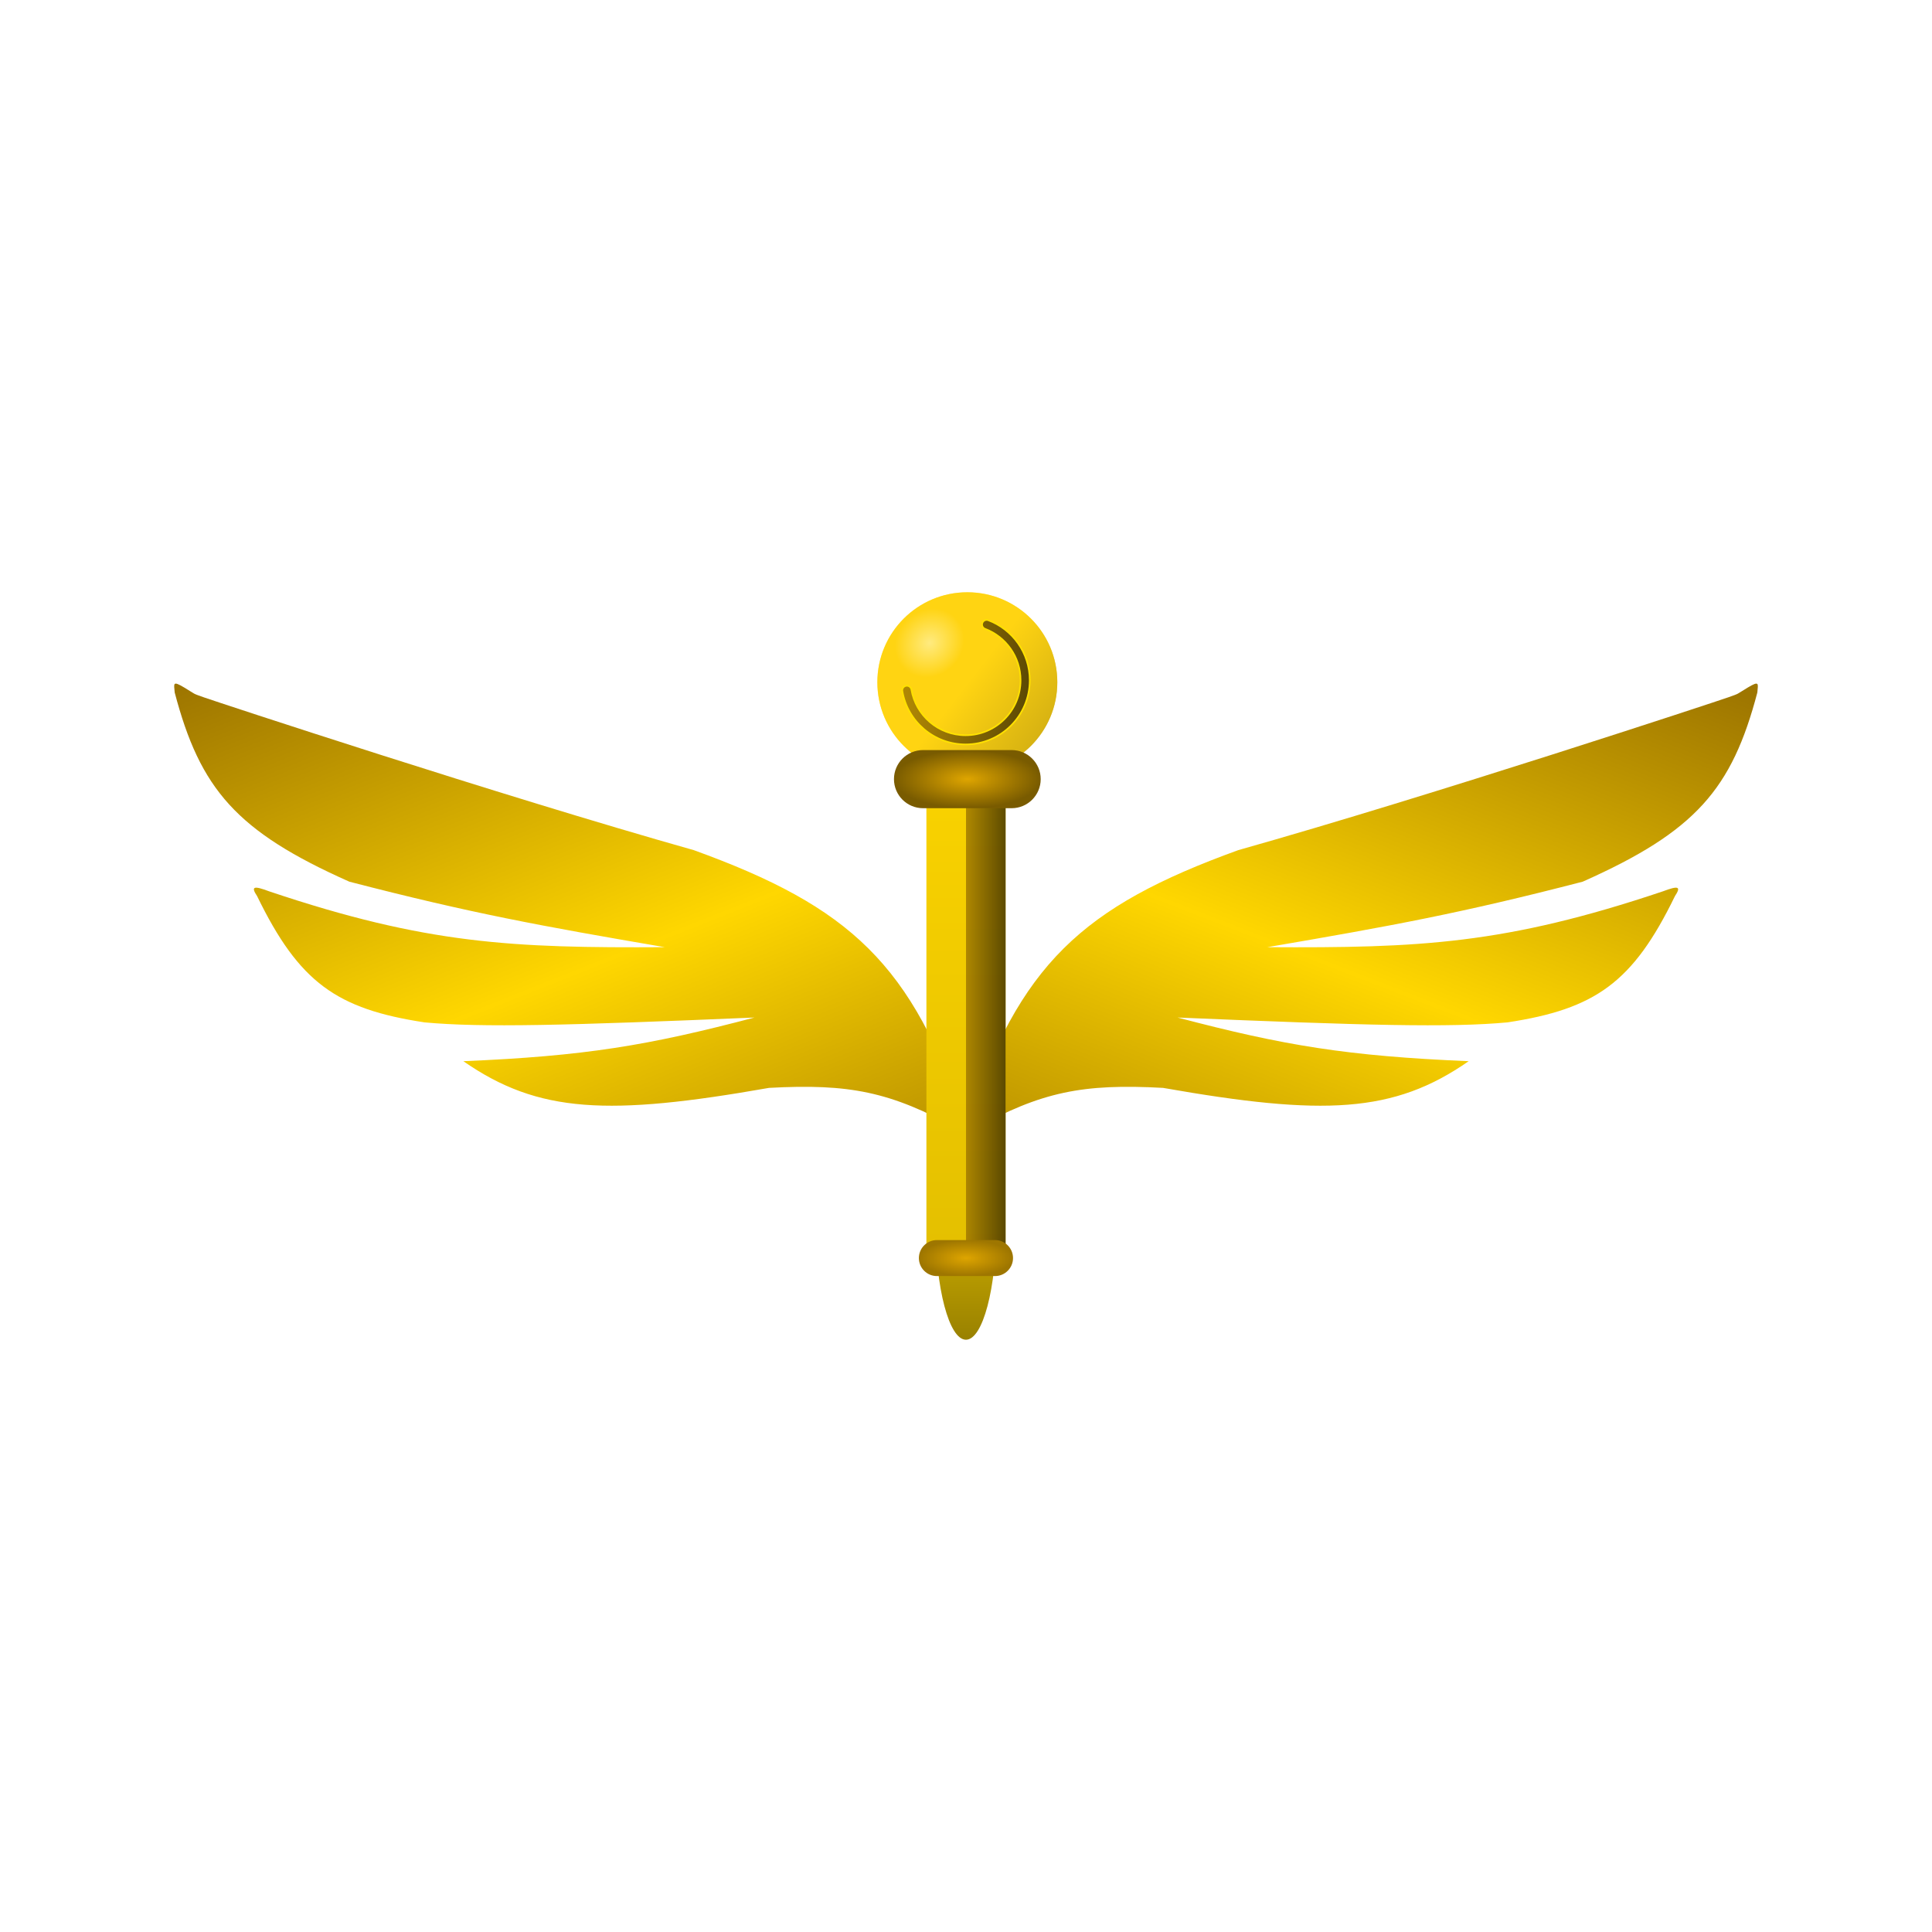
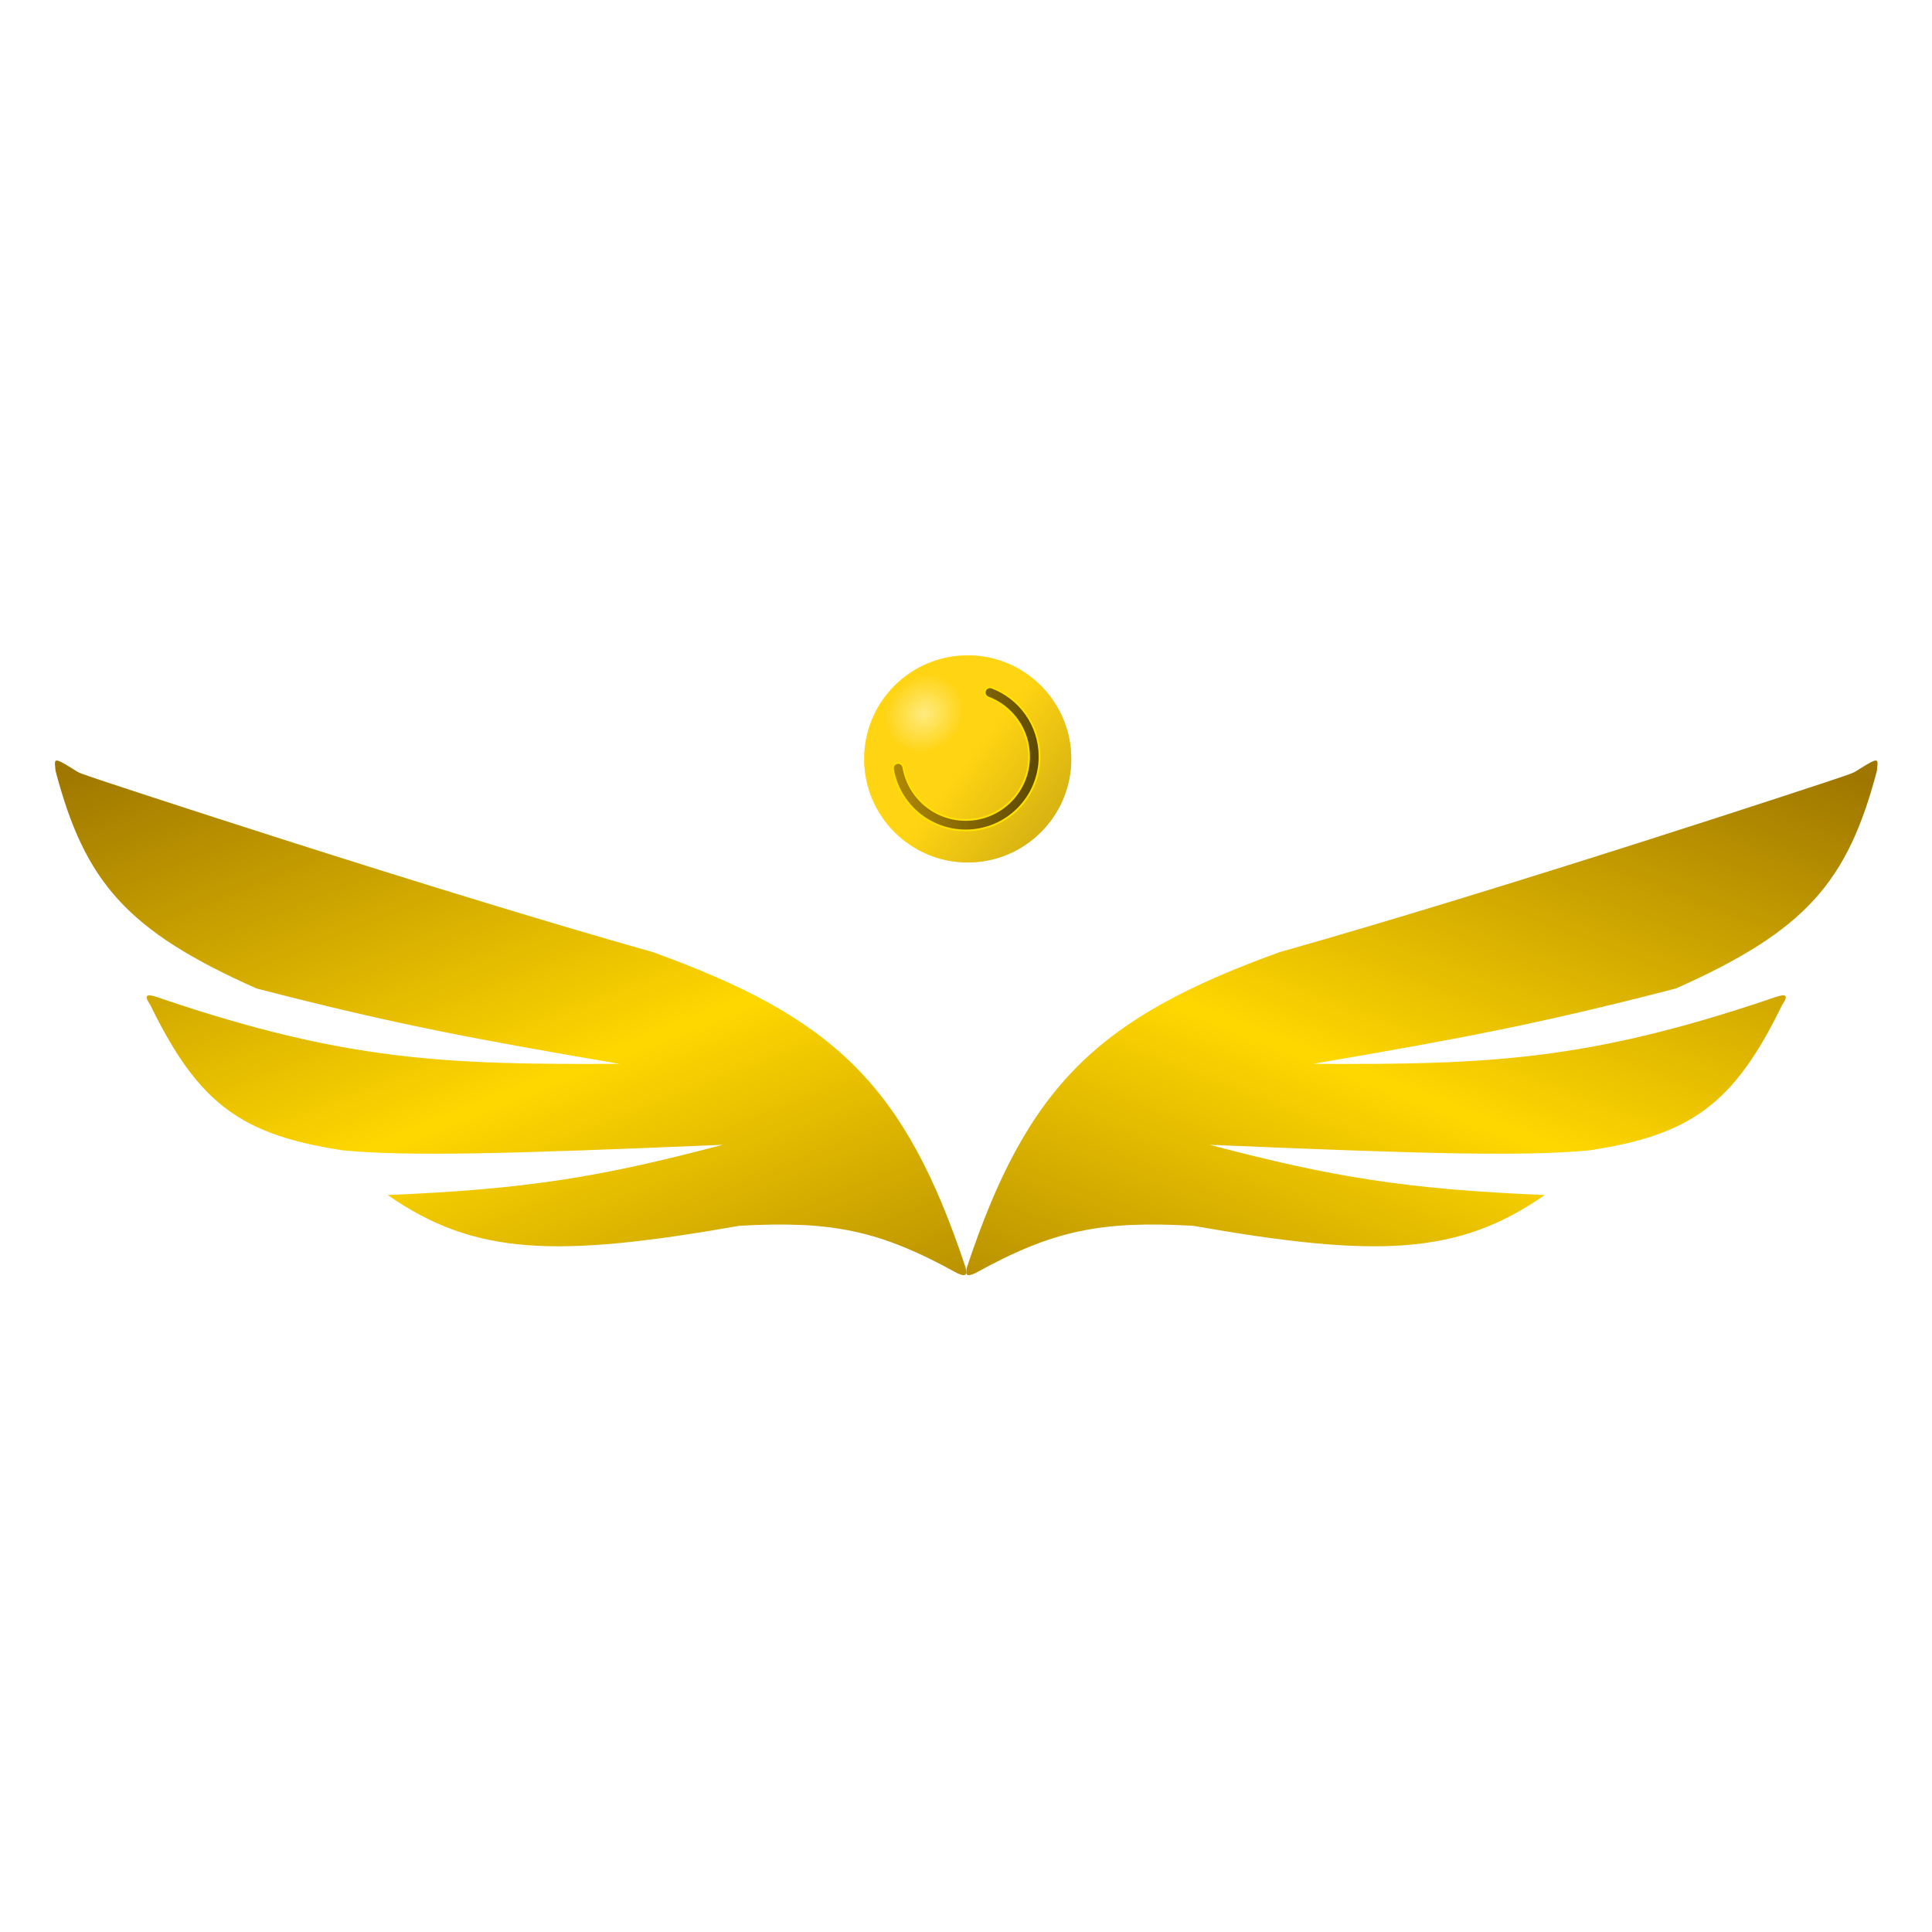
- <svg xmlns="http://www.w3.org/2000/svg" width="1220" height="1220" viewBox="0 0 1220 1220" fill="none">
-   <ellipse cx="609.97" cy="773.452" rx="19.23" ry="72.548" fill="url(#paint0_linear_4197_23406)" />
-   <path d="M610.341 709.939C609.59 713.655 609.759 715.321 614.936 713.003C657.676 689.34 683.824 684.202 734.417 686.962C835.721 704.783 880.029 703.082 927.425 670.112C850.691 666.875 810.846 660.244 743.608 642.54C862.521 647.571 915.607 648.96 951.934 645.603C1007.37 637.154 1031.1 620.491 1057.63 565.949C1061.83 559.618 1059.79 559.195 1049.97 562.886C950.645 596.264 896.483 598.691 800.285 598.117C878.745 584.671 922.589 576.672 999.42 556.758C1070.77 525.026 1093.65 498.273 1109.71 437.277C1110.15 431.688 1111.24 429.618 1103.58 434.214C1095.93 438.81 1098.96 437.633 1091.33 440.341C1083.69 443.049 904.729 502.182 781.903 536.845C683.145 572.605 643.833 608.964 610.341 709.939Z" fill="url(#paint1_linear_4197_23406)" />
-   <path d="M609.687 709.939C610.437 713.655 610.268 715.321 605.091 713.003C562.351 689.34 536.203 684.202 485.61 686.962C384.306 704.783 339.998 703.082 292.602 670.112C369.336 666.875 409.181 660.244 476.419 642.54C357.506 647.571 304.42 648.96 268.094 645.603C212.654 637.154 188.927 620.491 162.399 565.949C158.195 559.618 160.239 559.195 170.058 562.886C269.382 596.264 323.544 598.691 419.743 598.117C341.282 584.671 297.439 576.672 220.607 556.758C149.259 525.026 126.38 498.273 110.317 437.277C109.876 431.688 108.787 429.618 116.444 434.214C124.101 438.81 121.063 437.633 128.699 440.341C136.334 443.049 315.299 502.182 438.124 536.845C536.882 572.605 576.194 608.964 609.687 709.939Z" fill="url(#paint2_linear_4197_23406)" />
-   <circle cx="610.844" cy="430.815" r="56.815" fill="url(#paint3_linear_4197_23406)" />
-   <circle cx="610.844" cy="430.815" r="56.815" fill="url(#paint4_radial_4197_23406)" fill-opacity="0.5" />
-   <rect x="585" y="474" width="50" height="313" fill="url(#paint5_linear_4197_23406)" />
-   <path d="M644.461 429.571C644.461 414.724 635.142 402.046 622.024 397.082C620.53 396.517 619.777 394.847 620.342 393.352C620.908 391.858 622.578 391.105 624.072 391.67C639.366 397.458 650.248 412.24 650.248 429.571C650.248 451.944 632.111 470.081 609.738 470.081C589.699 470.081 573.063 455.533 569.805 436.423C569.537 434.847 570.597 433.352 572.172 433.084C573.747 432.815 575.242 433.874 575.511 435.45C578.302 451.826 592.567 464.294 609.738 464.294C628.915 464.294 644.461 448.748 644.461 429.571Z" fill="url(#paint6_linear_4197_23406)" fill-opacity="0.8" />
-   <path d="M649.748 429.57C649.748 412.454 639.001 397.853 623.895 392.137C622.659 391.67 621.278 392.293 620.811 393.529C620.343 394.765 620.965 396.146 622.201 396.614C635.507 401.649 644.961 414.509 644.961 429.57C644.961 449.023 629.191 464.793 609.738 464.794C592.319 464.793 577.85 452.145 575.019 435.533C574.796 434.23 573.559 433.355 572.256 433.577C570.953 433.799 570.076 435.036 570.298 436.339C573.515 455.212 589.947 469.581 609.738 469.581C631.835 469.581 649.748 451.667 649.748 429.57ZM650.748 429.57C650.748 452.219 632.387 470.581 609.738 470.581C589.451 470.581 572.61 455.853 569.312 436.507C568.998 434.659 570.24 432.906 572.088 432.591C573.935 432.276 575.689 433.518 576.004 435.365C578.755 451.505 592.815 463.793 609.738 463.794C628.639 463.793 643.961 448.471 643.961 429.57C643.961 414.938 634.777 402.442 621.848 397.549C620.095 396.886 619.212 394.928 619.875 393.175C620.538 391.423 622.496 390.54 624.249 391.203C639.731 397.061 650.748 412.025 650.748 429.57Z" fill="#FFE100" />
-   <rect x="610" y="510" width="25" height="277" fill="url(#paint7_linear_4197_23406)" fill-opacity="0.8" />
-   <rect x="580.252" y="783.066" width="59.437" height="22.726" rx="11.363" fill="url(#paint8_radial_4197_23406)" />
-   <rect x="564.518" y="473.645" width="92.652" height="36.711" rx="18.356" fill="url(#paint9_radial_4197_23406)" />
+ <svg xmlns="http://www.w3.org/2000/svg" width="1020" height="1020" viewBox="0 0 1020 1020" fill="none">
+   <path d="M510.432 669.25C509.71 672.825 509.872 674.428 514.853 672.197C555.979 649.428 581.138 644.485 629.819 647.141C727.294 664.288 769.928 662.651 815.532 630.928C741.699 627.813 703.359 621.433 638.662 604.397C753.082 609.239 804.161 610.575 839.115 607.345C892.459 599.215 915.29 583.182 940.815 530.701C944.86 524.61 942.894 524.202 933.446 527.754C837.875 559.871 785.76 562.206 693.197 561.654C768.693 548.715 810.879 541.019 884.806 521.858C953.459 491.325 975.473 465.582 990.929 406.892C991.353 401.514 992.4 399.522 985.033 403.945C977.665 408.367 980.588 407.234 973.242 409.84C965.895 412.446 793.694 469.344 675.51 502.697C580.485 537.106 542.658 572.091 510.432 669.25Z" fill="url(#paint0_linear_4200_23631)" />
+   <path d="M509.803 669.25C510.524 672.825 510.362 674.428 505.381 672.197C464.256 649.428 439.096 644.485 390.415 647.141C292.94 664.288 250.306 662.651 204.702 630.928C278.536 627.813 316.875 621.433 381.572 604.397C267.153 609.239 216.073 610.575 181.119 607.345C127.775 599.215 104.945 583.182 79.419 530.701C75.374 524.61 77.341 524.202 86.788 527.754C182.36 559.871 234.474 562.206 327.037 561.654C251.542 548.715 209.355 541.019 135.428 521.858C66.776 491.325 44.761 465.582 29.306 406.892C28.881 401.514 27.834 399.522 35.201 403.945C42.569 408.367 39.646 407.234 46.993 409.84C54.34 412.446 226.541 469.344 344.724 502.697C439.749 537.106 477.576 572.091 509.803 669.25Z" fill="url(#paint1_linear_4200_23631)" />
+   <circle cx="510.912" cy="400.668" r="54.668" fill="url(#paint2_linear_4200_23631)" />
+   <circle cx="510.912" cy="400.668" r="54.668" fill="url(#paint3_radial_4200_23631)" fill-opacity="0.5" />
+   <path d="M543.265 399.475C543.265 385.19 534.298 372.991 521.676 368.214C520.238 367.67 519.514 366.063 520.058 364.625C520.602 363.187 522.209 362.463 523.647 363.007C538.363 368.576 548.833 382.799 548.833 399.475C548.833 421.002 531.382 438.454 509.854 438.454C490.572 438.454 474.565 424.456 471.431 406.068C471.172 404.552 472.192 403.114 473.708 402.855C475.224 402.597 476.662 403.616 476.921 405.132C479.607 420.889 493.332 432.886 509.854 432.886C528.306 432.886 543.265 417.927 543.265 399.475Z" fill="url(#paint4_linear_4200_23631)" fill-opacity="0.8" />
+   <path d="M548.36 399.466C548.36 382.999 538.018 368.952 523.481 363.453C522.291 363.003 520.962 363.603 520.512 364.792C520.062 365.981 520.661 367.309 521.85 367.76C534.655 372.604 543.753 384.976 543.753 399.466C543.753 418.18 528.577 433.353 509.857 433.353C493.094 433.353 479.169 421.185 476.444 405.202C476.23 403.949 475.04 403.107 473.786 403.32C472.532 403.534 471.688 404.724 471.901 405.977C474.998 424.135 490.811 437.958 509.857 437.959C531.122 437.958 548.36 420.724 548.36 399.466ZM549.323 399.466C549.322 421.255 531.653 438.92 509.857 438.921C490.334 438.92 474.127 424.751 470.953 406.139C470.65 404.361 471.846 402.675 473.624 402.372C475.402 402.069 477.089 403.263 477.393 405.041C480.04 420.568 493.571 432.391 509.857 432.391C528.046 432.391 542.791 417.649 542.791 399.466C542.791 385.389 533.953 373.367 521.51 368.66C519.824 368.021 518.974 366.138 519.612 364.452C520.25 362.765 522.135 361.916 523.821 362.554C538.72 368.19 549.322 382.586 549.323 399.466Z" fill="#FFE100" />
  <defs>
-     <linearGradient id="paint0_linear_4197_23406" x1="609.97" y1="700.904" x2="609.97" y2="846.001" gradientUnits="userSpaceOnUse">
-       <stop stop-color="#FFD700" />
-       <stop offset="1" stop-color="#998100" />
-     </linearGradient>
-     <linearGradient id="paint1_linear_4197_23406" x1="609.5" y1="791" x2="792.565" y2="319.569" gradientUnits="userSpaceOnUse">
+     <linearGradient id="paint0_linear_4200_23631" x1="509.623" y1="747.247" x2="685.769" y2="293.633" gradientUnits="userSpaceOnUse">
      <stop stop-color="#9E7600" />
      <stop offset="0.5" stop-color="#FFD700" />
      <stop offset="1" stop-color="#9E7600" />
    </linearGradient>
-     <linearGradient id="paint2_linear_4197_23406" x1="612" y1="793.5" x2="420.644" y2="312.934" gradientUnits="userSpaceOnUse">
+     <linearGradient id="paint1_linear_4200_23631" x1="512.028" y1="749.652" x2="327.905" y2="287.248" gradientUnits="userSpaceOnUse">
      <stop stop-color="#9E7600" />
      <stop offset="0.5" stop-color="#FFD700" />
      <stop offset="1" stop-color="#9E7600" />
    </linearGradient>
-     <linearGradient id="paint3_linear_4197_23406" x1="667.659" y1="476.267" x2="610.087" y2="431.572" gradientUnits="userSpaceOnUse">
+     <linearGradient id="paint2_linear_4200_23631" x1="565.579" y1="444.402" x2="510.183" y2="401.396" gradientUnits="userSpaceOnUse">
      <stop stop-color="#998100" />
      <stop offset="1" stop-color="#FFD700" />
    </linearGradient>
-     <radialGradient id="paint4_radial_4197_23406" cx="0" cy="0" r="1" gradientUnits="userSpaceOnUse" gradientTransform="translate(587 406) rotate(45.971) scale(20.8626 23.071)">
+     <radialGradient id="paint3_radial_4200_23631" cx="0" cy="0" r="1" gradientUnits="userSpaceOnUse" gradientTransform="translate(487.969 376.791) rotate(45.971) scale(20.0742 22.1991)">
      <stop stop-color="white" />
      <stop offset="1" stop-color="#FFD123" />
    </radialGradient>
-     <linearGradient id="paint5_linear_4197_23406" x1="610" y1="411.925" x2="610" y2="803.612" gradientUnits="userSpaceOnUse">
-       <stop stop-color="#FFD700" />
-       <stop offset="1" stop-color="#E3BF00" />
-     </linearGradient>
-     <linearGradient id="paint6_linear_4197_23406" x1="569.764" y1="430.782" x2="650.248" y2="430.782" gradientUnits="userSpaceOnUse">
+     <linearGradient id="paint4_linear_4200_23631" x1="471.391" y1="400.64" x2="548.833" y2="400.64" gradientUnits="userSpaceOnUse">
      <stop stop-color="#9E7600" />
      <stop offset="1" stop-color="#382A00" />
    </linearGradient>
-     <linearGradient id="paint7_linear_4197_23406" x1="610" y1="648.5" x2="635" y2="648.5" gradientUnits="userSpaceOnUse">
-       <stop stop-color="#9E7600" />
-       <stop offset="1" stop-color="#382A00" />
-     </linearGradient>
-     <radialGradient id="paint8_radial_4197_23406" cx="0" cy="0" r="1" gradientUnits="userSpaceOnUse" gradientTransform="translate(609.97 794.429) rotate(90) scale(11.363 29.7185)">
-       <stop stop-color="#DEA500" />
-       <stop offset="1" stop-color="#9E7600" />
-     </radialGradient>
-     <radialGradient id="paint9_radial_4197_23406" cx="0" cy="0" r="1" gradientUnits="userSpaceOnUse" gradientTransform="translate(610.844 492) rotate(90) scale(18.3556 46.3259)">
-       <stop stop-color="#DEA500" />
-       <stop offset="1" stop-color="#795B00" />
-     </radialGradient>
  </defs>
</svg>
